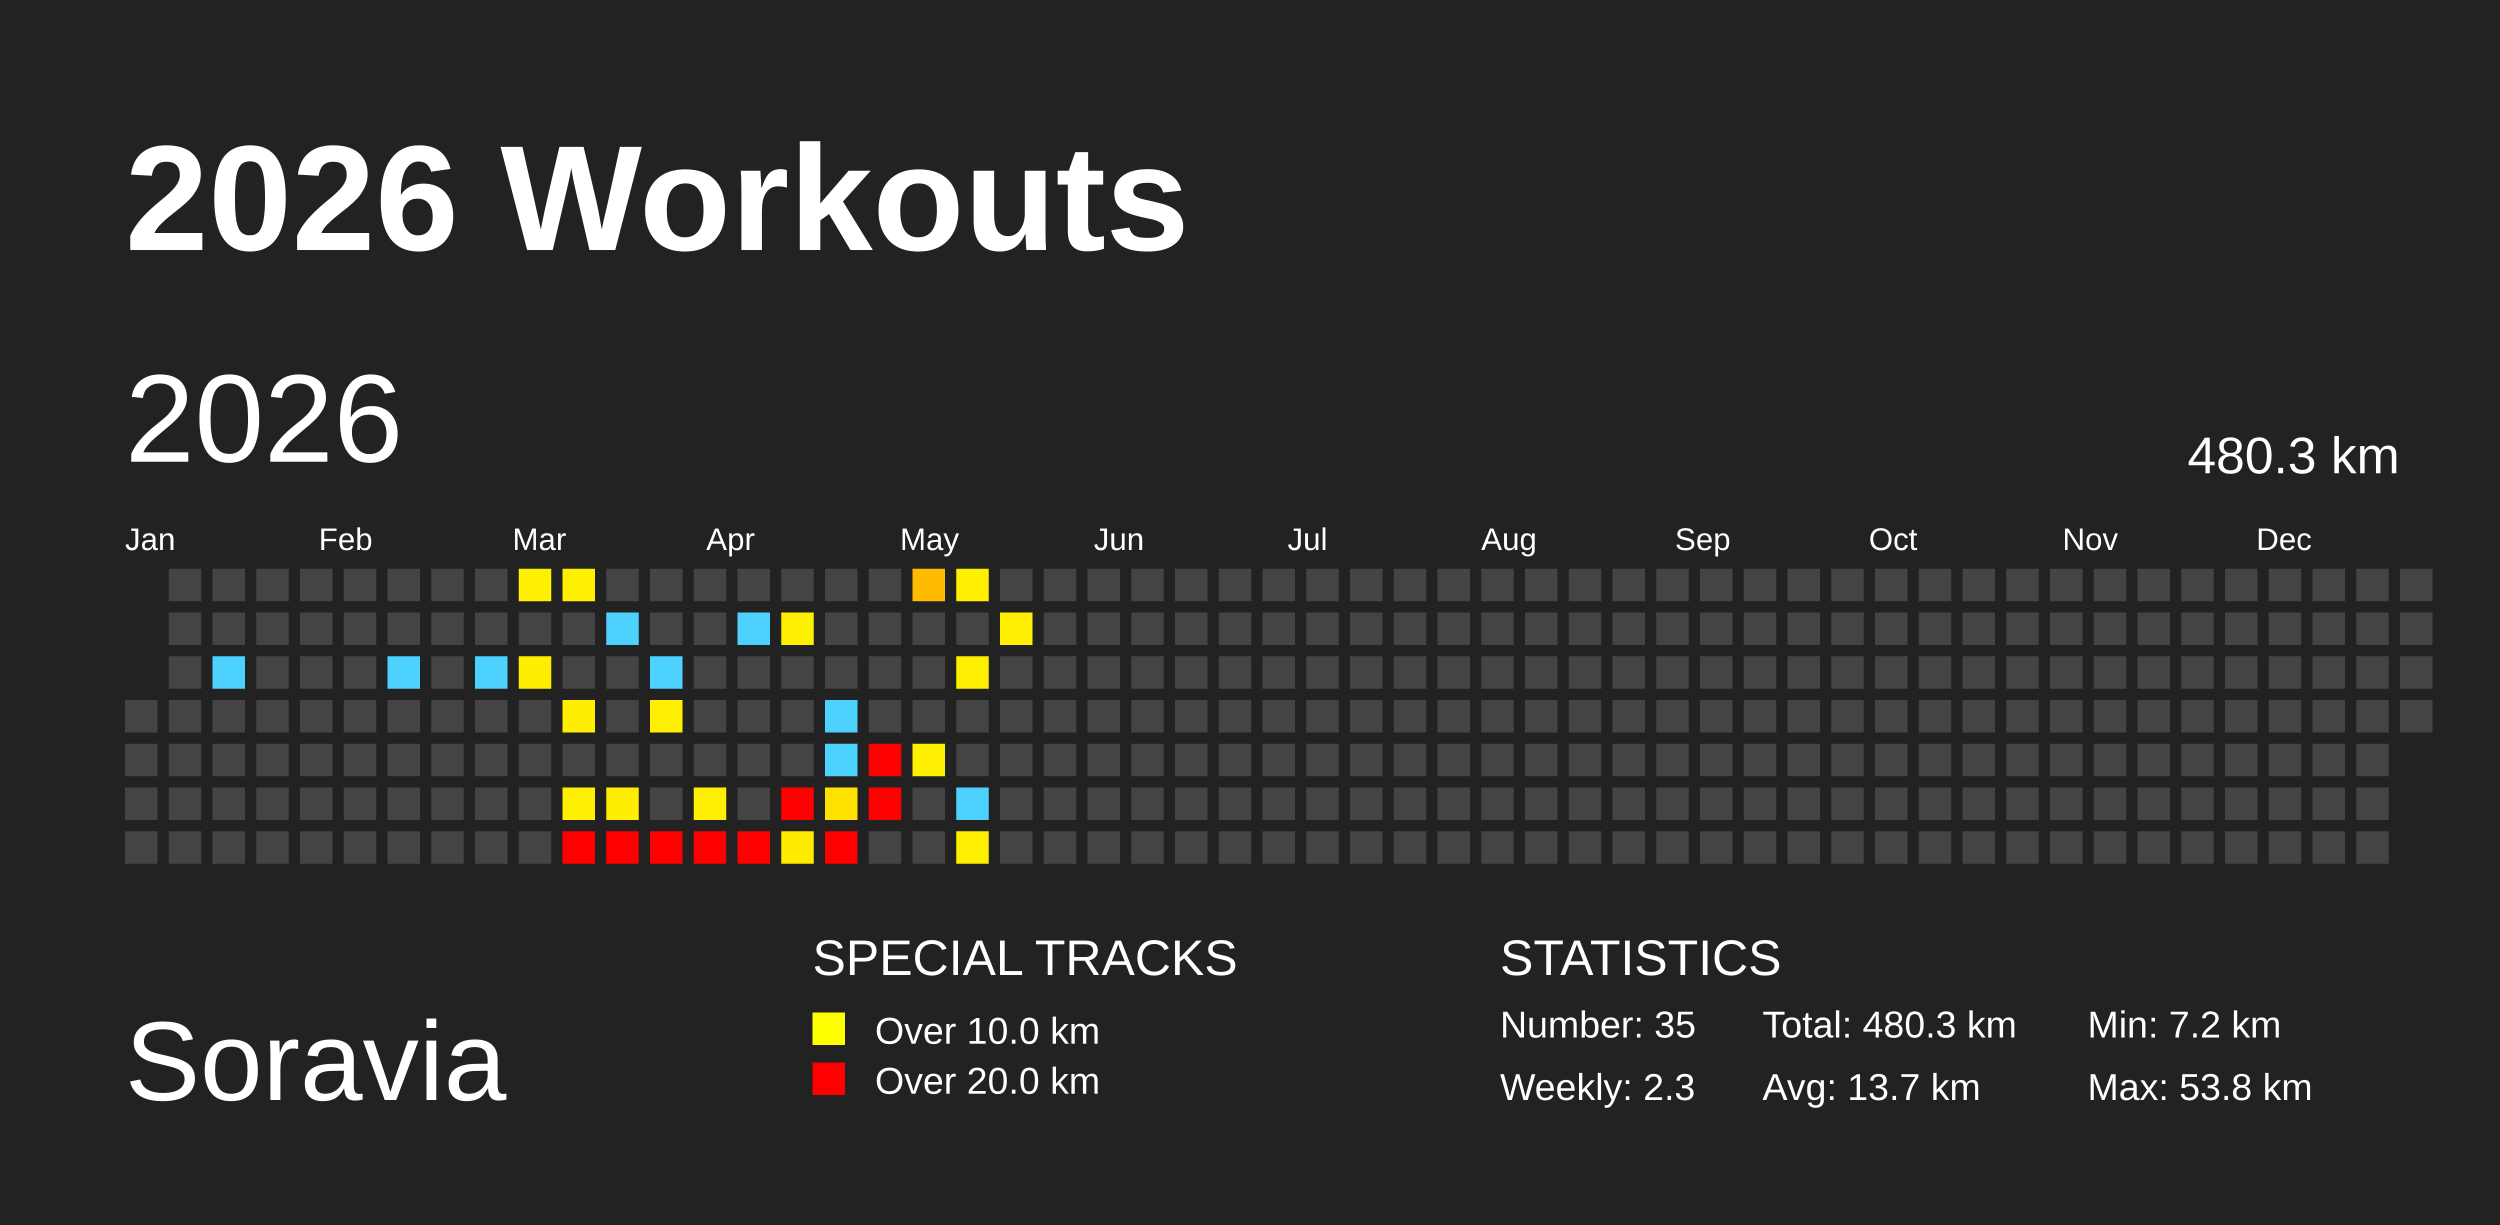
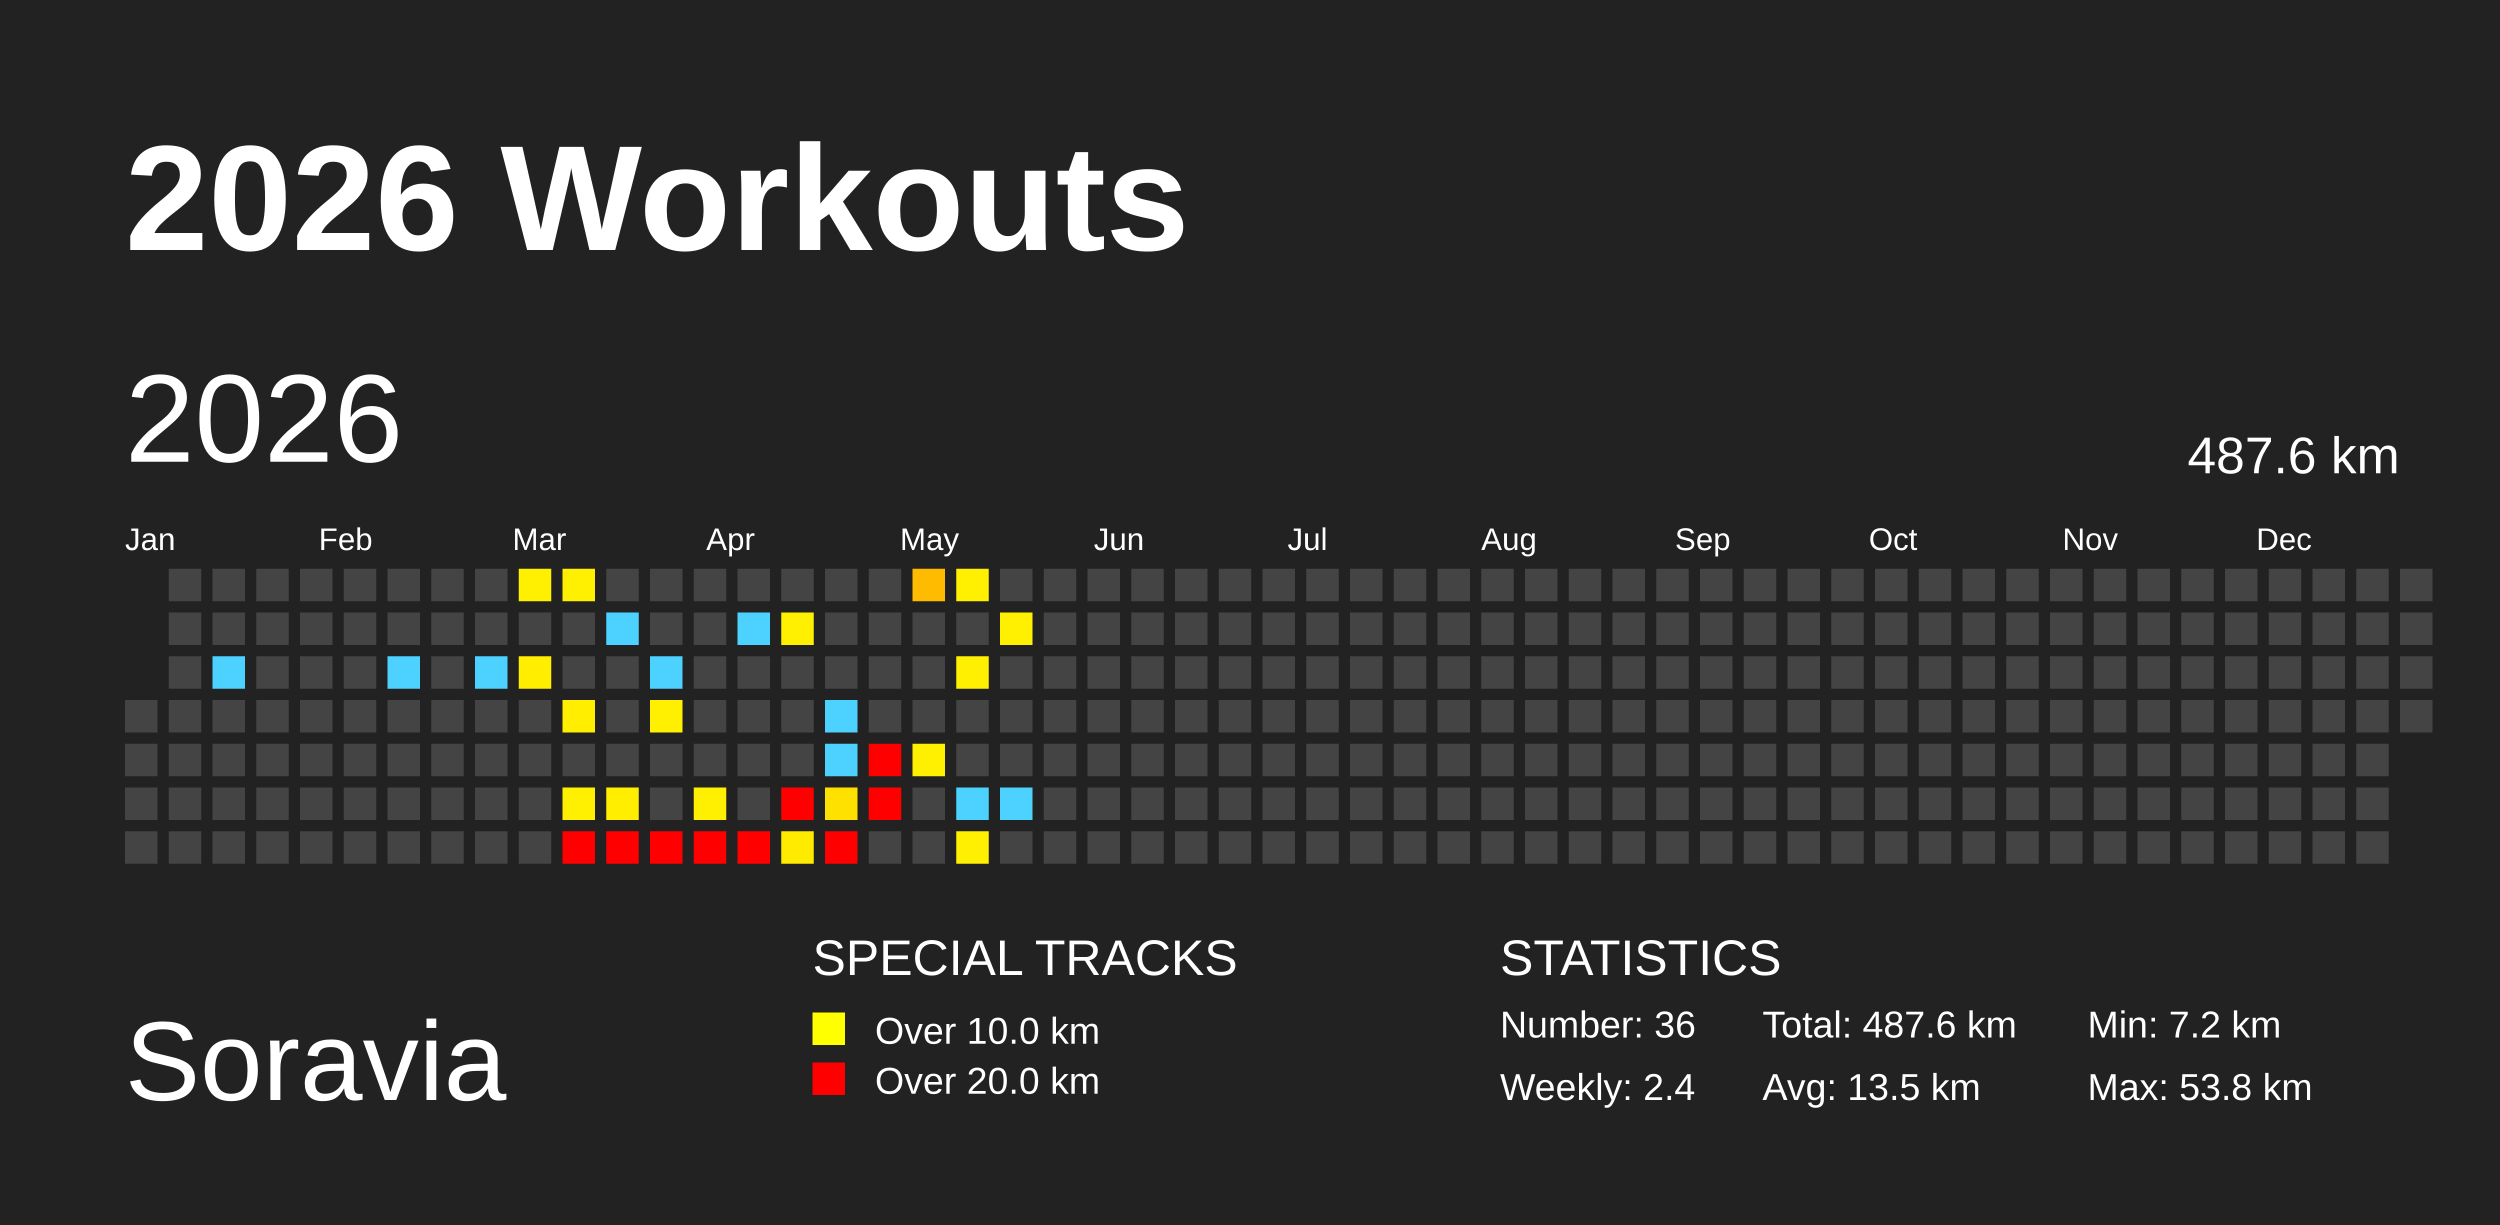
<svg xmlns="http://www.w3.org/2000/svg" baseProfile="full" height="98mm" version="1.1" viewBox="0,0,200,98" width="200mm">
  <defs />
  <rect fill="#222222" height="98" width="200" x="0" y="0" />
  <text fill="#FFFFFF" style="font-size:12px; font-family:Arial; font-weight:bold;" x="10" y="20">2026 Workouts</text>
  <text fill="#FFFFFF" style="font-size:9px; font-family:Arial" x="10" y="88">Soravia</text>
  <text fill="#FFFFFF" style="font-size:4px; font-family:Arial" x="65" y="78">SPECIAL TRACKS</text>
  <rect fill="yellow" height="2.6" width="2.6" x="65" y="81" />
  <text fill="#FFFFFF" style="font-size:3px; font-family:Arial" x="70" y="83.5">Over 10.0 km</text>
  <rect fill="red" height="2.6" width="2.6" x="65" y="85" />
  <text fill="#FFFFFF" style="font-size:3px; font-family:Arial" x="70" y="87.5">Over 20.0 km</text>
  <text fill="#FFFFFF" style="font-size:4px; font-family:Arial" x="120" y="78">STATISTICS</text>
-   <text fill="#FFFFFF" style="font-size:3px; font-family:Arial" x="120" y="83">Number: 35</text>
-   <text fill="#FFFFFF" style="font-size:3px; font-family:Arial" x="120" y="88">Weekly: 2.3</text>
-   <text fill="#FFFFFF" style="font-size:3px; font-family:Arial" x="141" y="83">Total: 480.3 km</text>
-   <text fill="#FFFFFF" style="font-size:3px; font-family:Arial" x="141" y="88">Avg: 13.7 km</text>
+   <text fill="#FFFFFF" style="font-size:3px; font-family:Arial" x="120" y="83">Number: 36</text>
+   <text fill="#FFFFFF" style="font-size:3px; font-family:Arial" x="120" y="88">Weekly: 2.4</text>
+   <text fill="#FFFFFF" style="font-size:3px; font-family:Arial" x="141" y="83">Total: 487.6 km</text>
+   <text fill="#FFFFFF" style="font-size:3px; font-family:Arial" x="141" y="88">Avg: 13.5 km</text>
  <text fill="#FFFFFF" style="font-size:3px; font-family:Arial" x="167" y="83">Min: 7.2 km</text>
  <text fill="#FFFFFF" style="font-size:3px; font-family:Arial" x="167" y="88">Max: 53.8 km</text>
  <text dominant-baseline="hanging" fill="#FFFFFF" style="font-size:10.0px; font-family:Arial;" x="10" y="30">2026</text>
-   <text dominant-baseline="hanging" fill="#FFFFFF" style="font-size:4.125px; font-family:Arial;" x="175" y="35">480.3 km</text>
+   <text dominant-baseline="hanging" fill="#FFFFFF" style="font-size:4.125px; font-family:Arial;" x="175" y="35">487.6 km</text>
  <text fill="#FFFFFF" style="font-size:2.5px; font-family:Arial" x="10.0" y="44">Jan</text>
  <text fill="#FFFFFF" style="font-size:2.5px; font-family:Arial" x="25.5" y="44">Feb</text>
  <text fill="#FFFFFF" style="font-size:2.5px; font-family:Arial" x="41.0" y="44">Mar</text>
  <text fill="#FFFFFF" style="font-size:2.5px; font-family:Arial" x="56.5" y="44">Apr</text>
  <text fill="#FFFFFF" style="font-size:2.5px; font-family:Arial" x="72.0" y="44">May</text>
  <text fill="#FFFFFF" style="font-size:2.5px; font-family:Arial" x="87.5" y="44">Jun</text>
  <text fill="#FFFFFF" style="font-size:2.5px; font-family:Arial" x="103.0" y="44">Jul</text>
  <text fill="#FFFFFF" style="font-size:2.5px; font-family:Arial" x="118.5" y="44">Aug</text>
  <text fill="#FFFFFF" style="font-size:2.5px; font-family:Arial" x="134.0" y="44">Sep</text>
  <text fill="#FFFFFF" style="font-size:2.5px; font-family:Arial" x="149.5" y="44">Oct</text>
  <text fill="#FFFFFF" style="font-size:2.5px; font-family:Arial" x="165.0" y="44">Nov</text>
  <text fill="#FFFFFF" style="font-size:2.5px; font-family:Arial" x="180.5" y="44">Dec</text>
  <rect fill="#444444" height="2.6" width="2.6" x="10.0" y="56.0" />
  <rect fill="#444444" height="2.6" width="2.6" x="10.0" y="59.5" />
  <rect fill="#444444" height="2.6" width="2.6" x="10.0" y="63.0" />
  <rect fill="#444444" height="2.6" width="2.6" x="10.0" y="66.5" />
  <rect fill="#444444" height="2.6" width="2.6" x="13.5" y="45.5" />
  <rect fill="#444444" height="2.6" width="2.6" x="13.5" y="49.0" />
  <rect fill="#444444" height="2.6" width="2.6" x="13.5" y="52.5" />
  <rect fill="#444444" height="2.6" width="2.6" x="13.5" y="56.0" />
  <rect fill="#444444" height="2.6" width="2.6" x="13.5" y="59.5" />
  <rect fill="#444444" height="2.6" width="2.6" x="13.5" y="63.0" />
  <rect fill="#444444" height="2.6" width="2.6" x="13.5" y="66.5" />
  <rect fill="#444444" height="2.6" width="2.6" x="17.0" y="45.5" />
  <rect fill="#444444" height="2.6" width="2.6" x="17.0" y="49.0" />
  <rect fill="#4dd2ff" height="2.6" width="2.6" x="17.0" y="52.5" />
  <rect fill="#444444" height="2.6" width="2.6" x="17.0" y="56.0" />
  <rect fill="#444444" height="2.6" width="2.6" x="17.0" y="59.5" />
  <rect fill="#444444" height="2.6" width="2.6" x="17.0" y="63.0" />
  <rect fill="#444444" height="2.6" width="2.6" x="17.0" y="66.5" />
  <rect fill="#444444" height="2.6" width="2.6" x="20.5" y="45.5" />
  <rect fill="#444444" height="2.6" width="2.6" x="20.5" y="49.0" />
  <rect fill="#444444" height="2.6" width="2.6" x="20.5" y="52.5" />
  <rect fill="#444444" height="2.6" width="2.6" x="20.5" y="56.0" />
  <rect fill="#444444" height="2.6" width="2.6" x="20.5" y="59.5" />
  <rect fill="#444444" height="2.6" width="2.6" x="20.5" y="63.0" />
  <rect fill="#444444" height="2.6" width="2.6" x="20.5" y="66.5" />
  <rect fill="#444444" height="2.6" width="2.6" x="24.0" y="45.5" />
  <rect fill="#444444" height="2.6" width="2.6" x="24.0" y="49.0" />
  <rect fill="#444444" height="2.6" width="2.6" x="24.0" y="52.5" />
  <rect fill="#444444" height="2.6" width="2.6" x="24.0" y="56.0" />
  <rect fill="#444444" height="2.6" width="2.6" x="24.0" y="59.5" />
  <rect fill="#444444" height="2.6" width="2.6" x="24.0" y="63.0" />
  <rect fill="#444444" height="2.6" width="2.6" x="24.0" y="66.5" />
  <rect fill="#444444" height="2.6" width="2.6" x="27.5" y="45.5" />
  <rect fill="#444444" height="2.6" width="2.6" x="27.5" y="49.0" />
  <rect fill="#444444" height="2.6" width="2.6" x="27.5" y="52.5" />
  <rect fill="#444444" height="2.6" width="2.6" x="27.5" y="56.0" />
  <rect fill="#444444" height="2.6" width="2.6" x="27.5" y="59.5" />
  <rect fill="#444444" height="2.6" width="2.6" x="27.5" y="63.0" />
  <rect fill="#444444" height="2.6" width="2.6" x="27.5" y="66.5" />
  <rect fill="#444444" height="2.6" width="2.6" x="31.0" y="45.5" />
  <rect fill="#444444" height="2.6" width="2.6" x="31.0" y="49.0" />
  <rect fill="#4dd2ff" height="2.6" width="2.6" x="31.0" y="52.5" />
  <rect fill="#444444" height="2.6" width="2.6" x="31.0" y="56.0" />
  <rect fill="#444444" height="2.6" width="2.6" x="31.0" y="59.5" />
  <rect fill="#444444" height="2.6" width="2.6" x="31.0" y="63.0" />
  <rect fill="#444444" height="2.6" width="2.6" x="31.0" y="66.5" />
  <rect fill="#444444" height="2.6" width="2.6" x="34.5" y="45.5" />
  <rect fill="#444444" height="2.6" width="2.6" x="34.5" y="49.0" />
  <rect fill="#444444" height="2.6" width="2.6" x="34.5" y="52.5" />
  <rect fill="#444444" height="2.6" width="2.6" x="34.5" y="56.0" />
  <rect fill="#444444" height="2.6" width="2.6" x="34.5" y="59.5" />
  <rect fill="#444444" height="2.6" width="2.6" x="34.5" y="63.0" />
  <rect fill="#444444" height="2.6" width="2.6" x="34.5" y="66.5" />
  <rect fill="#444444" height="2.6" width="2.6" x="38.0" y="45.5" />
  <rect fill="#444444" height="2.6" width="2.6" x="38.0" y="49.0" />
  <rect fill="#4dd2ff" height="2.6" width="2.6" x="38.0" y="52.5" />
  <rect fill="#444444" height="2.6" width="2.6" x="38.0" y="56.0" />
  <rect fill="#444444" height="2.6" width="2.6" x="38.0" y="59.5" />
  <rect fill="#444444" height="2.6" width="2.6" x="38.0" y="63.0" />
  <rect fill="#444444" height="2.6" width="2.6" x="38.0" y="66.5" />
  <rect fill="#ffef00" height="2.6" width="2.6" x="41.5" y="45.5" />
  <rect fill="#444444" height="2.6" width="2.6" x="41.5" y="49.0" />
  <rect fill="#ffee00" height="2.6" width="2.6" x="41.5" y="52.5" />
  <rect fill="#444444" height="2.6" width="2.6" x="41.5" y="56.0" />
  <rect fill="#444444" height="2.6" width="2.6" x="41.5" y="59.5" />
  <rect fill="#444444" height="2.6" width="2.6" x="41.5" y="63.0" />
  <rect fill="#444444" height="2.6" width="2.6" x="41.5" y="66.5" />
  <rect fill="#ffef00" height="2.6" width="2.6" x="45.0" y="45.5" />
  <rect fill="#444444" height="2.6" width="2.6" x="45.0" y="49.0" />
  <rect fill="#444444" height="2.6" width="2.6" x="45.0" y="52.5" />
  <rect fill="#ffee00" height="2.6" width="2.6" x="45.0" y="56.0" />
  <rect fill="#444444" height="2.6" width="2.6" x="45.0" y="59.5" />
  <rect fill="#ffef00" height="2.6" width="2.6" x="45.0" y="63.0" />
  <rect fill="red" height="2.6" width="2.6" x="45.0" y="66.5" />
  <rect fill="#444444" height="2.6" width="2.6" x="48.5" y="45.5" />
  <rect fill="#4dd2ff" height="2.6" width="2.6" x="48.5" y="49.0" />
  <rect fill="#444444" height="2.6" width="2.6" x="48.5" y="52.5" />
  <rect fill="#444444" height="2.6" width="2.6" x="48.5" y="56.0" />
  <rect fill="#444444" height="2.6" width="2.6" x="48.5" y="59.5" />
  <rect fill="#ffee00" height="2.6" width="2.6" x="48.5" y="63.0" />
  <rect fill="red" height="2.6" width="2.6" x="48.5" y="66.5" />
  <rect fill="#444444" height="2.6" width="2.6" x="52.0" y="45.5" />
  <rect fill="#444444" height="2.6" width="2.6" x="52.0" y="49.0" />
  <rect fill="#4dd2ff" height="2.6" width="2.6" x="52.0" y="52.5" />
  <rect fill="#ffef00" height="2.6" width="2.6" x="52.0" y="56.0" />
  <rect fill="#444444" height="2.6" width="2.6" x="52.0" y="59.5" />
  <rect fill="#444444" height="2.6" width="2.6" x="52.0" y="63.0" />
  <rect fill="red" height="2.6" width="2.6" x="52.0" y="66.5" />
  <rect fill="#444444" height="2.6" width="2.6" x="55.5" y="45.5" />
  <rect fill="#444444" height="2.6" width="2.6" x="55.5" y="49.0" />
  <rect fill="#444444" height="2.6" width="2.6" x="55.5" y="52.5" />
  <rect fill="#444444" height="2.6" width="2.6" x="55.5" y="56.0" />
  <rect fill="#444444" height="2.6" width="2.6" x="55.5" y="59.5" />
  <rect fill="#ffef00" height="2.6" width="2.6" x="55.5" y="63.0" />
  <rect fill="red" height="2.6" width="2.6" x="55.5" y="66.5" />
  <rect fill="#444444" height="2.6" width="2.6" x="59.0" y="45.5" />
  <rect fill="#4dd2ff" height="2.6" width="2.6" x="59.0" y="49.0" />
  <rect fill="#444444" height="2.6" width="2.6" x="59.0" y="52.5" />
  <rect fill="#444444" height="2.6" width="2.6" x="59.0" y="56.0" />
  <rect fill="#444444" height="2.6" width="2.6" x="59.0" y="59.5" />
  <rect fill="#444444" height="2.6" width="2.6" x="59.0" y="63.0" />
  <rect fill="red" height="2.6" width="2.6" x="59.0" y="66.5" />
  <rect fill="#444444" height="2.6" width="2.6" x="62.5" y="45.5" />
  <rect fill="#ffef00" height="2.6" width="2.6" x="62.5" y="49.0" />
  <rect fill="#444444" height="2.6" width="2.6" x="62.5" y="52.5" />
  <rect fill="#444444" height="2.6" width="2.6" x="62.5" y="56.0" />
  <rect fill="#444444" height="2.6" width="2.6" x="62.5" y="59.5" />
  <rect fill="red" height="2.6" width="2.6" x="62.5" y="63.0" />
  <rect fill="#ffeb00" height="2.6" width="2.6" x="62.5" y="66.5" />
  <rect fill="#444444" height="2.6" width="2.6" x="66.0" y="45.5" />
  <rect fill="#444444" height="2.6" width="2.6" x="66.0" y="49.0" />
  <rect fill="#444444" height="2.6" width="2.6" x="66.0" y="52.5" />
  <rect fill="#4dd2ff" height="2.6" width="2.6" x="66.0" y="56.0" />
  <rect fill="#4dd2ff" height="2.6" width="2.6" x="66.0" y="59.5" />
  <rect fill="#ffe100" height="2.6" width="2.6" x="66.0" y="63.0" />
  <rect fill="red" height="2.6" width="2.6" x="66.0" y="66.5" />
  <rect fill="#444444" height="2.6" width="2.6" x="69.5" y="45.5" />
  <rect fill="#444444" height="2.6" width="2.6" x="69.5" y="49.0" />
  <rect fill="#444444" height="2.6" width="2.6" x="69.5" y="52.5" />
  <rect fill="#444444" height="2.6" width="2.6" x="69.5" y="56.0" />
  <rect fill="red" height="2.6" width="2.6" x="69.5" y="59.5" />
  <rect fill="red" height="2.6" width="2.6" x="69.5" y="63.0" />
  <rect fill="#444444" height="2.6" width="2.6" x="69.5" y="66.5" />
  <rect fill="#ffbb00" height="2.6" width="2.6" x="73.0" y="45.5" />
  <rect fill="#444444" height="2.6" width="2.6" x="73.0" y="49.0" />
  <rect fill="#444444" height="2.6" width="2.6" x="73.0" y="52.5" />
  <rect fill="#444444" height="2.6" width="2.6" x="73.0" y="56.0" />
  <rect fill="#ffef00" height="2.6" width="2.6" x="73.0" y="59.5" />
  <rect fill="#444444" height="2.6" width="2.6" x="73.0" y="63.0" />
  <rect fill="#444444" height="2.6" width="2.6" x="73.0" y="66.5" />
  <rect fill="#ffef00" height="2.6" width="2.6" x="76.5" y="45.5" />
  <rect fill="#444444" height="2.6" width="2.6" x="76.5" y="49.0" />
  <rect fill="#ffef00" height="2.6" width="2.6" x="76.5" y="52.5" />
  <rect fill="#444444" height="2.6" width="2.6" x="76.5" y="56.0" />
  <rect fill="#444444" height="2.6" width="2.6" x="76.5" y="59.5" />
  <rect fill="#4dd2ff" height="2.6" width="2.6" x="76.5" y="63.0" />
  <rect fill="#ffef00" height="2.6" width="2.6" x="76.5" y="66.5" />
  <rect fill="#444444" height="2.6" width="2.6" x="80.0" y="45.5" />
  <rect fill="#ffef00" height="2.6" width="2.6" x="80.0" y="49.0" />
  <rect fill="#444444" height="2.6" width="2.6" x="80.0" y="52.5" />
  <rect fill="#444444" height="2.6" width="2.6" x="80.0" y="56.0" />
  <rect fill="#444444" height="2.6" width="2.6" x="80.0" y="59.5" />
-   <rect fill="#444444" height="2.6" width="2.6" x="80.0" y="63.0" />
+   <rect fill="#4dd2ff" height="2.6" width="2.6" x="80.0" y="63.0" />
  <rect fill="#444444" height="2.6" width="2.6" x="80.0" y="66.5" />
  <rect fill="#444444" height="2.6" width="2.6" x="83.5" y="45.5" />
  <rect fill="#444444" height="2.6" width="2.6" x="83.5" y="49.0" />
  <rect fill="#444444" height="2.6" width="2.6" x="83.5" y="52.5" />
  <rect fill="#444444" height="2.6" width="2.6" x="83.5" y="56.0" />
  <rect fill="#444444" height="2.6" width="2.6" x="83.5" y="59.5" />
  <rect fill="#444444" height="2.6" width="2.6" x="83.5" y="63.0" />
  <rect fill="#444444" height="2.6" width="2.6" x="83.5" y="66.5" />
  <rect fill="#444444" height="2.6" width="2.6" x="87.0" y="45.5" />
  <rect fill="#444444" height="2.6" width="2.6" x="87.0" y="49.0" />
  <rect fill="#444444" height="2.6" width="2.6" x="87.0" y="52.5" />
  <rect fill="#444444" height="2.6" width="2.6" x="87.0" y="56.0" />
  <rect fill="#444444" height="2.6" width="2.6" x="87.0" y="59.5" />
  <rect fill="#444444" height="2.6" width="2.6" x="87.0" y="63.0" />
  <rect fill="#444444" height="2.6" width="2.6" x="87.0" y="66.5" />
  <rect fill="#444444" height="2.6" width="2.6" x="90.5" y="45.5" />
  <rect fill="#444444" height="2.6" width="2.6" x="90.5" y="49.0" />
  <rect fill="#444444" height="2.6" width="2.6" x="90.5" y="52.5" />
  <rect fill="#444444" height="2.6" width="2.6" x="90.5" y="56.0" />
  <rect fill="#444444" height="2.6" width="2.6" x="90.5" y="59.5" />
  <rect fill="#444444" height="2.6" width="2.6" x="90.5" y="63.0" />
  <rect fill="#444444" height="2.6" width="2.6" x="90.5" y="66.5" />
  <rect fill="#444444" height="2.6" width="2.6" x="94.0" y="45.5" />
  <rect fill="#444444" height="2.6" width="2.6" x="94.0" y="49.0" />
  <rect fill="#444444" height="2.6" width="2.6" x="94.0" y="52.5" />
  <rect fill="#444444" height="2.6" width="2.6" x="94.0" y="56.0" />
  <rect fill="#444444" height="2.6" width="2.6" x="94.0" y="59.5" />
  <rect fill="#444444" height="2.6" width="2.6" x="94.0" y="63.0" />
  <rect fill="#444444" height="2.6" width="2.6" x="94.0" y="66.5" />
  <rect fill="#444444" height="2.6" width="2.6" x="97.5" y="45.5" />
  <rect fill="#444444" height="2.6" width="2.6" x="97.5" y="49.0" />
  <rect fill="#444444" height="2.6" width="2.6" x="97.5" y="52.5" />
  <rect fill="#444444" height="2.6" width="2.6" x="97.5" y="56.0" />
  <rect fill="#444444" height="2.6" width="2.6" x="97.5" y="59.5" />
  <rect fill="#444444" height="2.6" width="2.6" x="97.5" y="63.0" />
  <rect fill="#444444" height="2.6" width="2.6" x="97.5" y="66.5" />
  <rect fill="#444444" height="2.6" width="2.6" x="101.0" y="45.5" />
  <rect fill="#444444" height="2.6" width="2.6" x="101.0" y="49.0" />
  <rect fill="#444444" height="2.6" width="2.6" x="101.0" y="52.5" />
  <rect fill="#444444" height="2.6" width="2.6" x="101.0" y="56.0" />
  <rect fill="#444444" height="2.6" width="2.6" x="101.0" y="59.5" />
  <rect fill="#444444" height="2.6" width="2.6" x="101.0" y="63.0" />
  <rect fill="#444444" height="2.6" width="2.6" x="101.0" y="66.5" />
  <rect fill="#444444" height="2.6" width="2.6" x="104.5" y="45.5" />
  <rect fill="#444444" height="2.6" width="2.6" x="104.5" y="49.0" />
  <rect fill="#444444" height="2.6" width="2.6" x="104.5" y="52.5" />
  <rect fill="#444444" height="2.6" width="2.6" x="104.5" y="56.0" />
  <rect fill="#444444" height="2.6" width="2.6" x="104.5" y="59.5" />
  <rect fill="#444444" height="2.6" width="2.6" x="104.5" y="63.0" />
  <rect fill="#444444" height="2.6" width="2.6" x="104.5" y="66.5" />
  <rect fill="#444444" height="2.6" width="2.6" x="108.0" y="45.5" />
  <rect fill="#444444" height="2.6" width="2.6" x="108.0" y="49.0" />
  <rect fill="#444444" height="2.6" width="2.6" x="108.0" y="52.5" />
  <rect fill="#444444" height="2.6" width="2.6" x="108.0" y="56.0" />
  <rect fill="#444444" height="2.6" width="2.6" x="108.0" y="59.5" />
  <rect fill="#444444" height="2.6" width="2.6" x="108.0" y="63.0" />
  <rect fill="#444444" height="2.6" width="2.6" x="108.0" y="66.5" />
  <rect fill="#444444" height="2.6" width="2.6" x="111.5" y="45.5" />
  <rect fill="#444444" height="2.6" width="2.6" x="111.5" y="49.0" />
  <rect fill="#444444" height="2.6" width="2.6" x="111.5" y="52.5" />
  <rect fill="#444444" height="2.6" width="2.6" x="111.5" y="56.0" />
  <rect fill="#444444" height="2.6" width="2.6" x="111.5" y="59.5" />
  <rect fill="#444444" height="2.6" width="2.6" x="111.5" y="63.0" />
  <rect fill="#444444" height="2.6" width="2.6" x="111.5" y="66.5" />
  <rect fill="#444444" height="2.6" width="2.6" x="115.0" y="45.5" />
  <rect fill="#444444" height="2.6" width="2.6" x="115.0" y="49.0" />
  <rect fill="#444444" height="2.6" width="2.6" x="115.0" y="52.5" />
  <rect fill="#444444" height="2.6" width="2.6" x="115.0" y="56.0" />
  <rect fill="#444444" height="2.6" width="2.6" x="115.0" y="59.5" />
  <rect fill="#444444" height="2.6" width="2.6" x="115.0" y="63.0" />
  <rect fill="#444444" height="2.6" width="2.6" x="115.0" y="66.5" />
  <rect fill="#444444" height="2.6" width="2.6" x="118.5" y="45.5" />
  <rect fill="#444444" height="2.6" width="2.6" x="118.5" y="49.0" />
  <rect fill="#444444" height="2.6" width="2.6" x="118.5" y="52.5" />
  <rect fill="#444444" height="2.6" width="2.6" x="118.5" y="56.0" />
  <rect fill="#444444" height="2.6" width="2.6" x="118.5" y="59.5" />
  <rect fill="#444444" height="2.6" width="2.6" x="118.5" y="63.0" />
  <rect fill="#444444" height="2.6" width="2.6" x="118.5" y="66.5" />
  <rect fill="#444444" height="2.6" width="2.6" x="122.0" y="45.5" />
  <rect fill="#444444" height="2.6" width="2.6" x="122.0" y="49.0" />
  <rect fill="#444444" height="2.6" width="2.6" x="122.0" y="52.5" />
  <rect fill="#444444" height="2.6" width="2.6" x="122.0" y="56.0" />
  <rect fill="#444444" height="2.6" width="2.6" x="122.0" y="59.5" />
  <rect fill="#444444" height="2.6" width="2.6" x="122.0" y="63.0" />
  <rect fill="#444444" height="2.6" width="2.6" x="122.0" y="66.5" />
  <rect fill="#444444" height="2.6" width="2.6" x="125.5" y="45.5" />
  <rect fill="#444444" height="2.6" width="2.6" x="125.5" y="49.0" />
  <rect fill="#444444" height="2.6" width="2.6" x="125.5" y="52.5" />
  <rect fill="#444444" height="2.6" width="2.6" x="125.5" y="56.0" />
  <rect fill="#444444" height="2.6" width="2.6" x="125.5" y="59.5" />
  <rect fill="#444444" height="2.6" width="2.6" x="125.5" y="63.0" />
  <rect fill="#444444" height="2.6" width="2.6" x="125.5" y="66.5" />
  <rect fill="#444444" height="2.6" width="2.6" x="129.0" y="45.5" />
  <rect fill="#444444" height="2.6" width="2.6" x="129.0" y="49.0" />
  <rect fill="#444444" height="2.6" width="2.6" x="129.0" y="52.5" />
  <rect fill="#444444" height="2.6" width="2.6" x="129.0" y="56.0" />
  <rect fill="#444444" height="2.6" width="2.6" x="129.0" y="59.5" />
  <rect fill="#444444" height="2.6" width="2.6" x="129.0" y="63.0" />
  <rect fill="#444444" height="2.6" width="2.6" x="129.0" y="66.5" />
  <rect fill="#444444" height="2.6" width="2.6" x="132.5" y="45.5" />
  <rect fill="#444444" height="2.6" width="2.6" x="132.5" y="49.0" />
  <rect fill="#444444" height="2.6" width="2.6" x="132.5" y="52.5" />
  <rect fill="#444444" height="2.6" width="2.6" x="132.5" y="56.0" />
  <rect fill="#444444" height="2.6" width="2.6" x="132.5" y="59.5" />
  <rect fill="#444444" height="2.6" width="2.6" x="132.5" y="63.0" />
  <rect fill="#444444" height="2.6" width="2.6" x="132.5" y="66.5" />
  <rect fill="#444444" height="2.6" width="2.6" x="136.0" y="45.5" />
  <rect fill="#444444" height="2.6" width="2.6" x="136.0" y="49.0" />
  <rect fill="#444444" height="2.6" width="2.6" x="136.0" y="52.5" />
  <rect fill="#444444" height="2.6" width="2.6" x="136.0" y="56.0" />
  <rect fill="#444444" height="2.6" width="2.6" x="136.0" y="59.5" />
  <rect fill="#444444" height="2.6" width="2.6" x="136.0" y="63.0" />
  <rect fill="#444444" height="2.6" width="2.6" x="136.0" y="66.5" />
  <rect fill="#444444" height="2.6" width="2.6" x="139.5" y="45.5" />
  <rect fill="#444444" height="2.6" width="2.6" x="139.5" y="49.0" />
  <rect fill="#444444" height="2.6" width="2.6" x="139.5" y="52.5" />
  <rect fill="#444444" height="2.6" width="2.6" x="139.5" y="56.0" />
  <rect fill="#444444" height="2.6" width="2.6" x="139.5" y="59.5" />
  <rect fill="#444444" height="2.6" width="2.6" x="139.5" y="63.0" />
  <rect fill="#444444" height="2.6" width="2.6" x="139.5" y="66.5" />
  <rect fill="#444444" height="2.6" width="2.6" x="143.0" y="45.5" />
  <rect fill="#444444" height="2.6" width="2.6" x="143.0" y="49.0" />
  <rect fill="#444444" height="2.6" width="2.6" x="143.0" y="52.5" />
  <rect fill="#444444" height="2.6" width="2.6" x="143.0" y="56.0" />
  <rect fill="#444444" height="2.6" width="2.6" x="143.0" y="59.5" />
  <rect fill="#444444" height="2.6" width="2.6" x="143.0" y="63.0" />
  <rect fill="#444444" height="2.6" width="2.6" x="143.0" y="66.5" />
  <rect fill="#444444" height="2.6" width="2.6" x="146.5" y="45.5" />
  <rect fill="#444444" height="2.6" width="2.6" x="146.5" y="49.0" />
  <rect fill="#444444" height="2.6" width="2.6" x="146.5" y="52.5" />
  <rect fill="#444444" height="2.6" width="2.6" x="146.5" y="56.0" />
  <rect fill="#444444" height="2.6" width="2.6" x="146.5" y="59.5" />
  <rect fill="#444444" height="2.6" width="2.6" x="146.5" y="63.0" />
  <rect fill="#444444" height="2.6" width="2.6" x="146.5" y="66.5" />
  <rect fill="#444444" height="2.6" width="2.6" x="150.0" y="45.5" />
  <rect fill="#444444" height="2.6" width="2.6" x="150.0" y="49.0" />
  <rect fill="#444444" height="2.6" width="2.6" x="150.0" y="52.5" />
  <rect fill="#444444" height="2.6" width="2.6" x="150.0" y="56.0" />
  <rect fill="#444444" height="2.6" width="2.6" x="150.0" y="59.5" />
  <rect fill="#444444" height="2.6" width="2.6" x="150.0" y="63.0" />
  <rect fill="#444444" height="2.6" width="2.6" x="150.0" y="66.5" />
  <rect fill="#444444" height="2.6" width="2.6" x="153.5" y="45.5" />
  <rect fill="#444444" height="2.6" width="2.6" x="153.5" y="49.0" />
  <rect fill="#444444" height="2.6" width="2.6" x="153.5" y="52.5" />
  <rect fill="#444444" height="2.6" width="2.6" x="153.5" y="56.0" />
  <rect fill="#444444" height="2.6" width="2.6" x="153.5" y="59.5" />
  <rect fill="#444444" height="2.6" width="2.6" x="153.5" y="63.0" />
  <rect fill="#444444" height="2.6" width="2.6" x="153.5" y="66.5" />
  <rect fill="#444444" height="2.6" width="2.6" x="157.0" y="45.5" />
  <rect fill="#444444" height="2.6" width="2.6" x="157.0" y="49.0" />
  <rect fill="#444444" height="2.6" width="2.6" x="157.0" y="52.5" />
  <rect fill="#444444" height="2.6" width="2.6" x="157.0" y="56.0" />
  <rect fill="#444444" height="2.6" width="2.6" x="157.0" y="59.5" />
  <rect fill="#444444" height="2.6" width="2.6" x="157.0" y="63.0" />
  <rect fill="#444444" height="2.6" width="2.6" x="157.0" y="66.5" />
  <rect fill="#444444" height="2.6" width="2.6" x="160.5" y="45.5" />
  <rect fill="#444444" height="2.6" width="2.6" x="160.5" y="49.0" />
  <rect fill="#444444" height="2.6" width="2.6" x="160.5" y="52.5" />
  <rect fill="#444444" height="2.6" width="2.6" x="160.5" y="56.0" />
  <rect fill="#444444" height="2.6" width="2.6" x="160.5" y="59.5" />
  <rect fill="#444444" height="2.6" width="2.6" x="160.5" y="63.0" />
  <rect fill="#444444" height="2.6" width="2.6" x="160.5" y="66.5" />
  <rect fill="#444444" height="2.6" width="2.6" x="164.0" y="45.5" />
  <rect fill="#444444" height="2.6" width="2.6" x="164.0" y="49.0" />
  <rect fill="#444444" height="2.6" width="2.6" x="164.0" y="52.5" />
  <rect fill="#444444" height="2.6" width="2.6" x="164.0" y="56.0" />
  <rect fill="#444444" height="2.6" width="2.6" x="164.0" y="59.5" />
  <rect fill="#444444" height="2.6" width="2.6" x="164.0" y="63.0" />
  <rect fill="#444444" height="2.6" width="2.6" x="164.0" y="66.5" />
  <rect fill="#444444" height="2.6" width="2.6" x="167.5" y="45.5" />
  <rect fill="#444444" height="2.6" width="2.6" x="167.5" y="49.0" />
  <rect fill="#444444" height="2.6" width="2.6" x="167.5" y="52.5" />
  <rect fill="#444444" height="2.6" width="2.6" x="167.5" y="56.0" />
  <rect fill="#444444" height="2.6" width="2.6" x="167.5" y="59.5" />
  <rect fill="#444444" height="2.6" width="2.6" x="167.5" y="63.0" />
  <rect fill="#444444" height="2.6" width="2.6" x="167.5" y="66.5" />
  <rect fill="#444444" height="2.6" width="2.6" x="171.0" y="45.5" />
  <rect fill="#444444" height="2.6" width="2.6" x="171.0" y="49.0" />
  <rect fill="#444444" height="2.6" width="2.6" x="171.0" y="52.5" />
  <rect fill="#444444" height="2.6" width="2.6" x="171.0" y="56.0" />
  <rect fill="#444444" height="2.6" width="2.6" x="171.0" y="59.5" />
  <rect fill="#444444" height="2.6" width="2.6" x="171.0" y="63.0" />
  <rect fill="#444444" height="2.6" width="2.6" x="171.0" y="66.5" />
  <rect fill="#444444" height="2.6" width="2.6" x="174.5" y="45.5" />
  <rect fill="#444444" height="2.6" width="2.6" x="174.5" y="49.0" />
  <rect fill="#444444" height="2.6" width="2.6" x="174.5" y="52.5" />
  <rect fill="#444444" height="2.6" width="2.6" x="174.5" y="56.0" />
  <rect fill="#444444" height="2.6" width="2.6" x="174.5" y="59.5" />
  <rect fill="#444444" height="2.6" width="2.6" x="174.5" y="63.0" />
  <rect fill="#444444" height="2.6" width="2.6" x="174.5" y="66.5" />
  <rect fill="#444444" height="2.6" width="2.6" x="178.0" y="45.5" />
  <rect fill="#444444" height="2.6" width="2.6" x="178.0" y="49.0" />
  <rect fill="#444444" height="2.6" width="2.6" x="178.0" y="52.5" />
  <rect fill="#444444" height="2.6" width="2.6" x="178.0" y="56.0" />
  <rect fill="#444444" height="2.6" width="2.6" x="178.0" y="59.5" />
  <rect fill="#444444" height="2.6" width="2.6" x="178.0" y="63.0" />
  <rect fill="#444444" height="2.6" width="2.6" x="178.0" y="66.5" />
  <rect fill="#444444" height="2.6" width="2.6" x="181.5" y="45.5" />
  <rect fill="#444444" height="2.6" width="2.6" x="181.5" y="49.0" />
  <rect fill="#444444" height="2.6" width="2.6" x="181.5" y="52.5" />
  <rect fill="#444444" height="2.6" width="2.6" x="181.5" y="56.0" />
  <rect fill="#444444" height="2.6" width="2.6" x="181.5" y="59.5" />
  <rect fill="#444444" height="2.6" width="2.6" x="181.5" y="63.0" />
  <rect fill="#444444" height="2.6" width="2.6" x="181.5" y="66.5" />
  <rect fill="#444444" height="2.6" width="2.6" x="185.0" y="45.5" />
  <rect fill="#444444" height="2.6" width="2.6" x="185.0" y="49.0" />
  <rect fill="#444444" height="2.6" width="2.6" x="185.0" y="52.5" />
  <rect fill="#444444" height="2.6" width="2.6" x="185.0" y="56.0" />
  <rect fill="#444444" height="2.6" width="2.6" x="185.0" y="59.5" />
  <rect fill="#444444" height="2.6" width="2.6" x="185.0" y="63.0" />
  <rect fill="#444444" height="2.6" width="2.6" x="185.0" y="66.5" />
  <rect fill="#444444" height="2.6" width="2.6" x="188.5" y="45.5" />
  <rect fill="#444444" height="2.6" width="2.6" x="188.5" y="49.0" />
  <rect fill="#444444" height="2.6" width="2.6" x="188.5" y="52.5" />
  <rect fill="#444444" height="2.6" width="2.6" x="188.5" y="56.0" />
  <rect fill="#444444" height="2.6" width="2.6" x="188.5" y="59.5" />
  <rect fill="#444444" height="2.6" width="2.6" x="188.5" y="63.0" />
  <rect fill="#444444" height="2.6" width="2.6" x="188.5" y="66.5" />
  <rect fill="#444444" height="2.6" width="2.6" x="192.0" y="45.5" />
  <rect fill="#444444" height="2.6" width="2.6" x="192.0" y="49.0" />
  <rect fill="#444444" height="2.6" width="2.6" x="192.0" y="52.5" />
  <rect fill="#444444" height="2.6" width="2.6" x="192.0" y="56.0" />
</svg>
